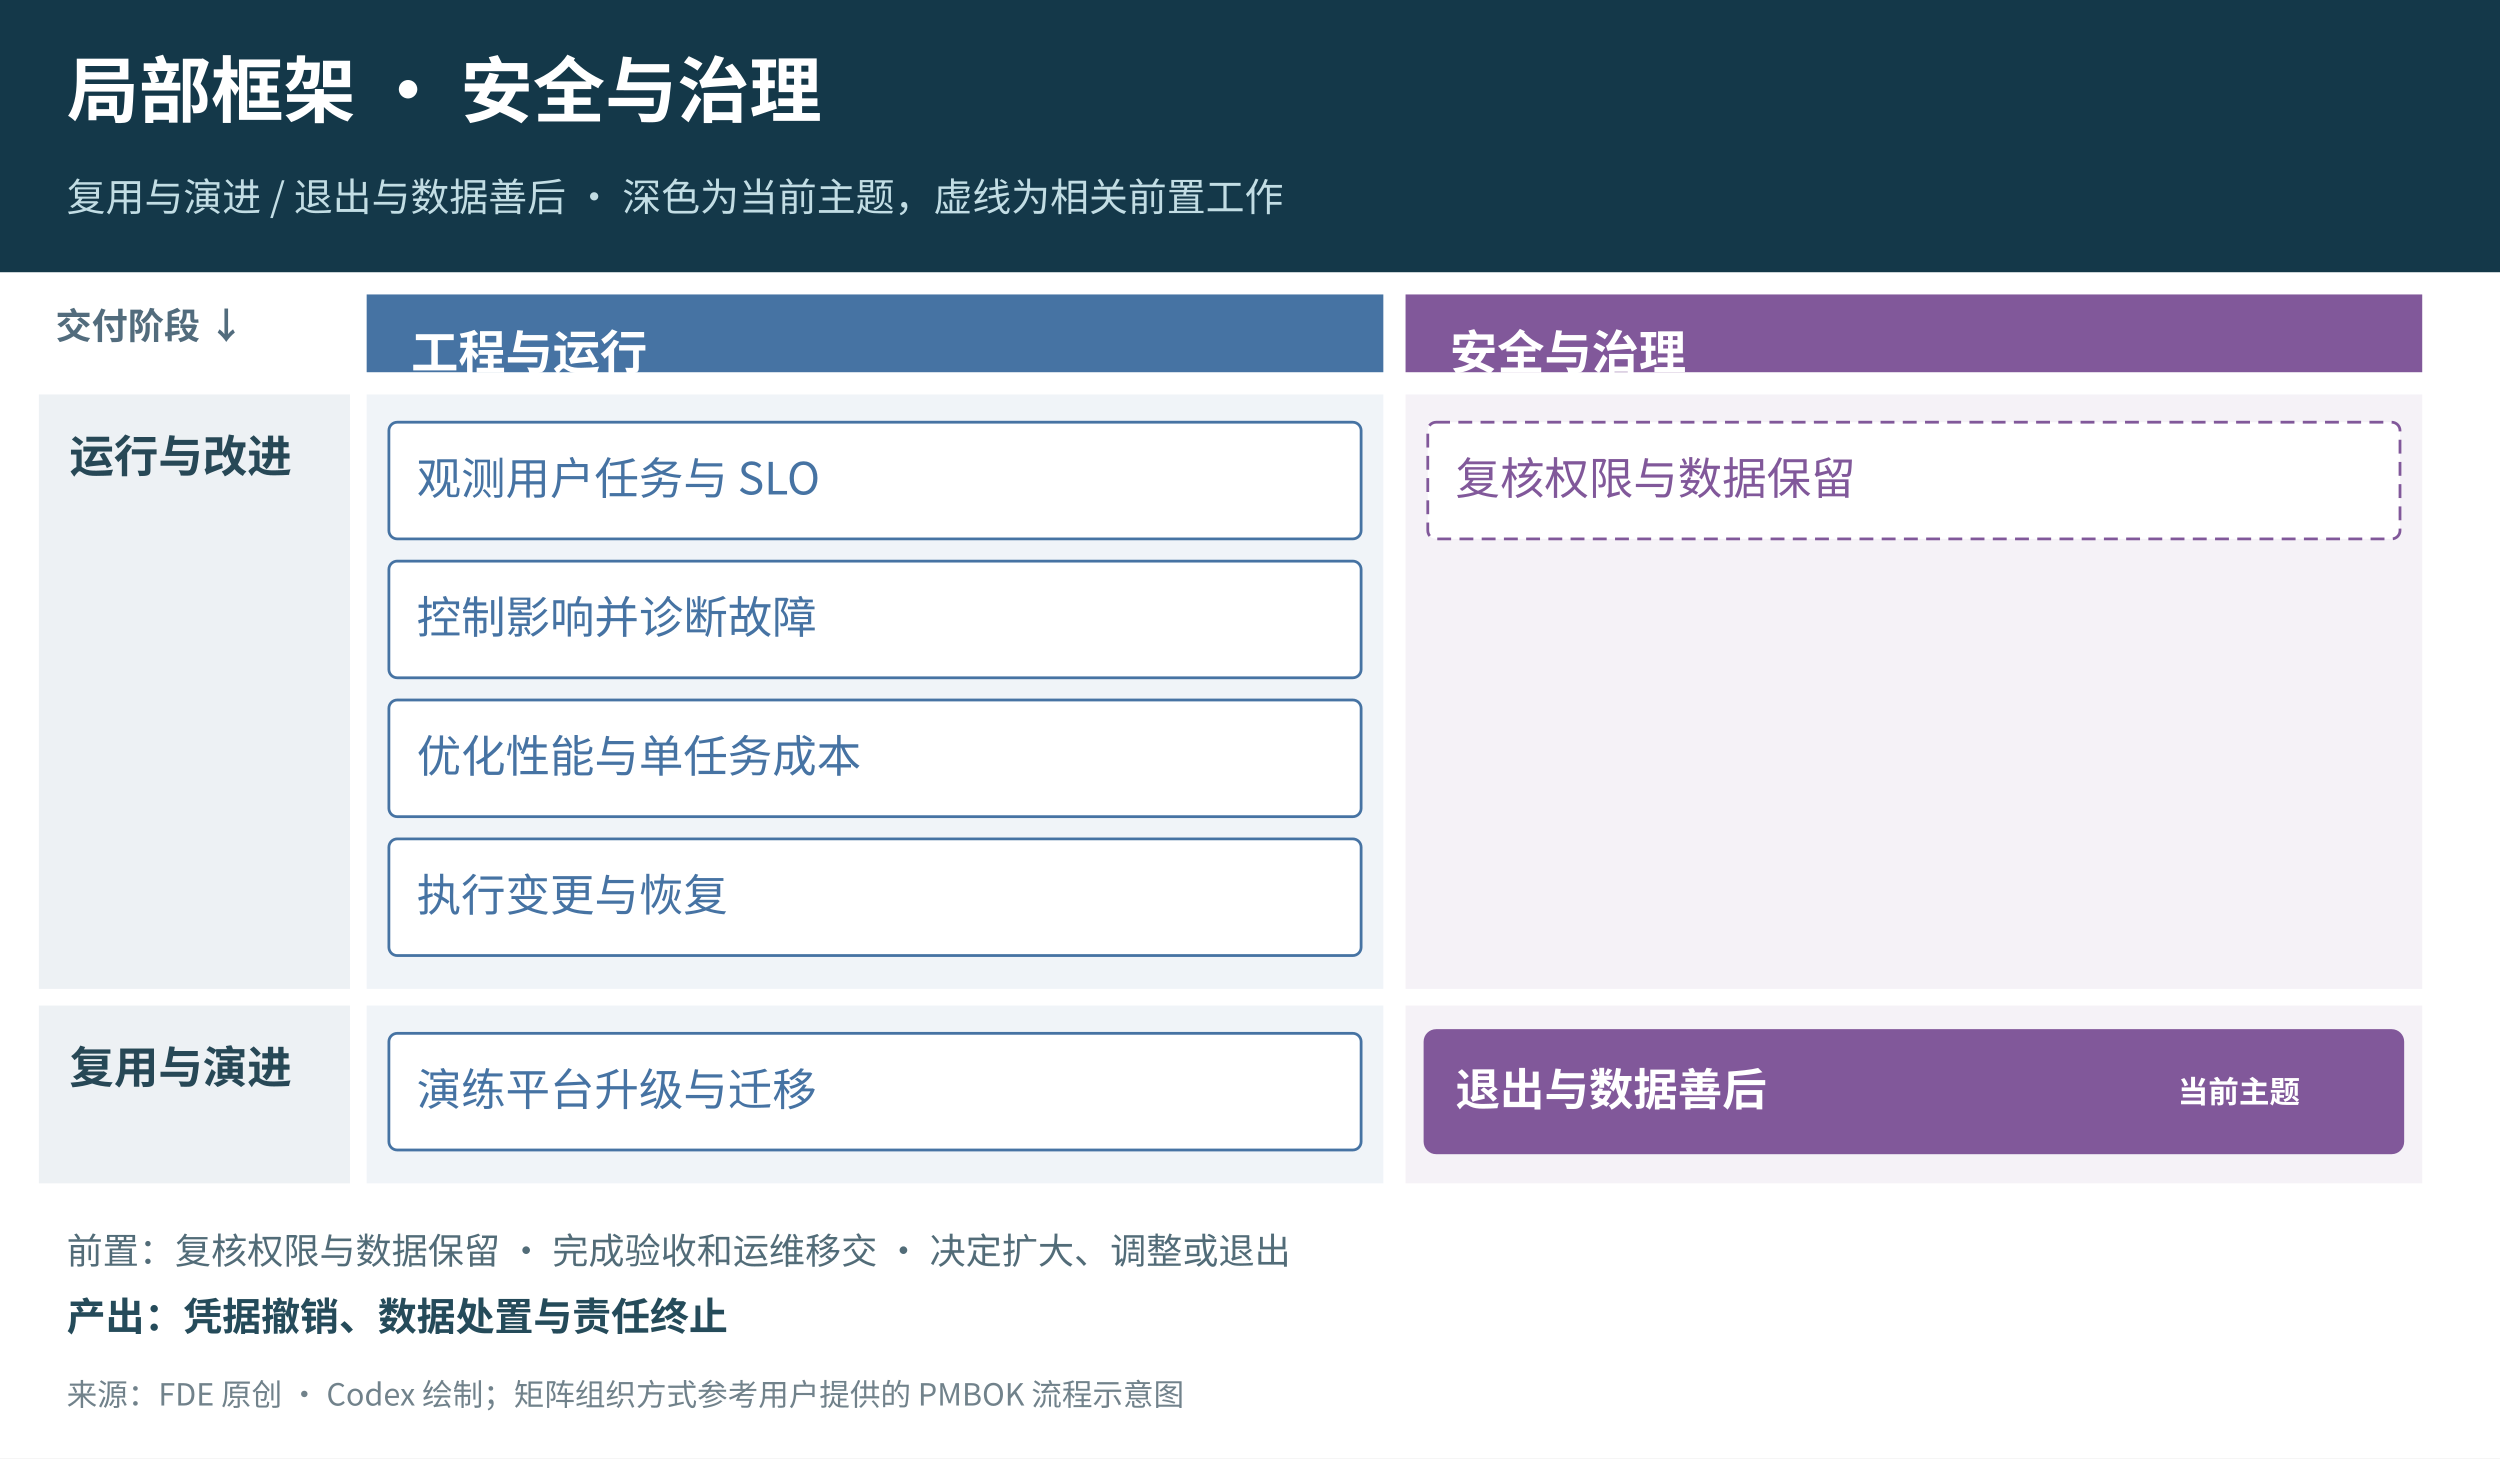
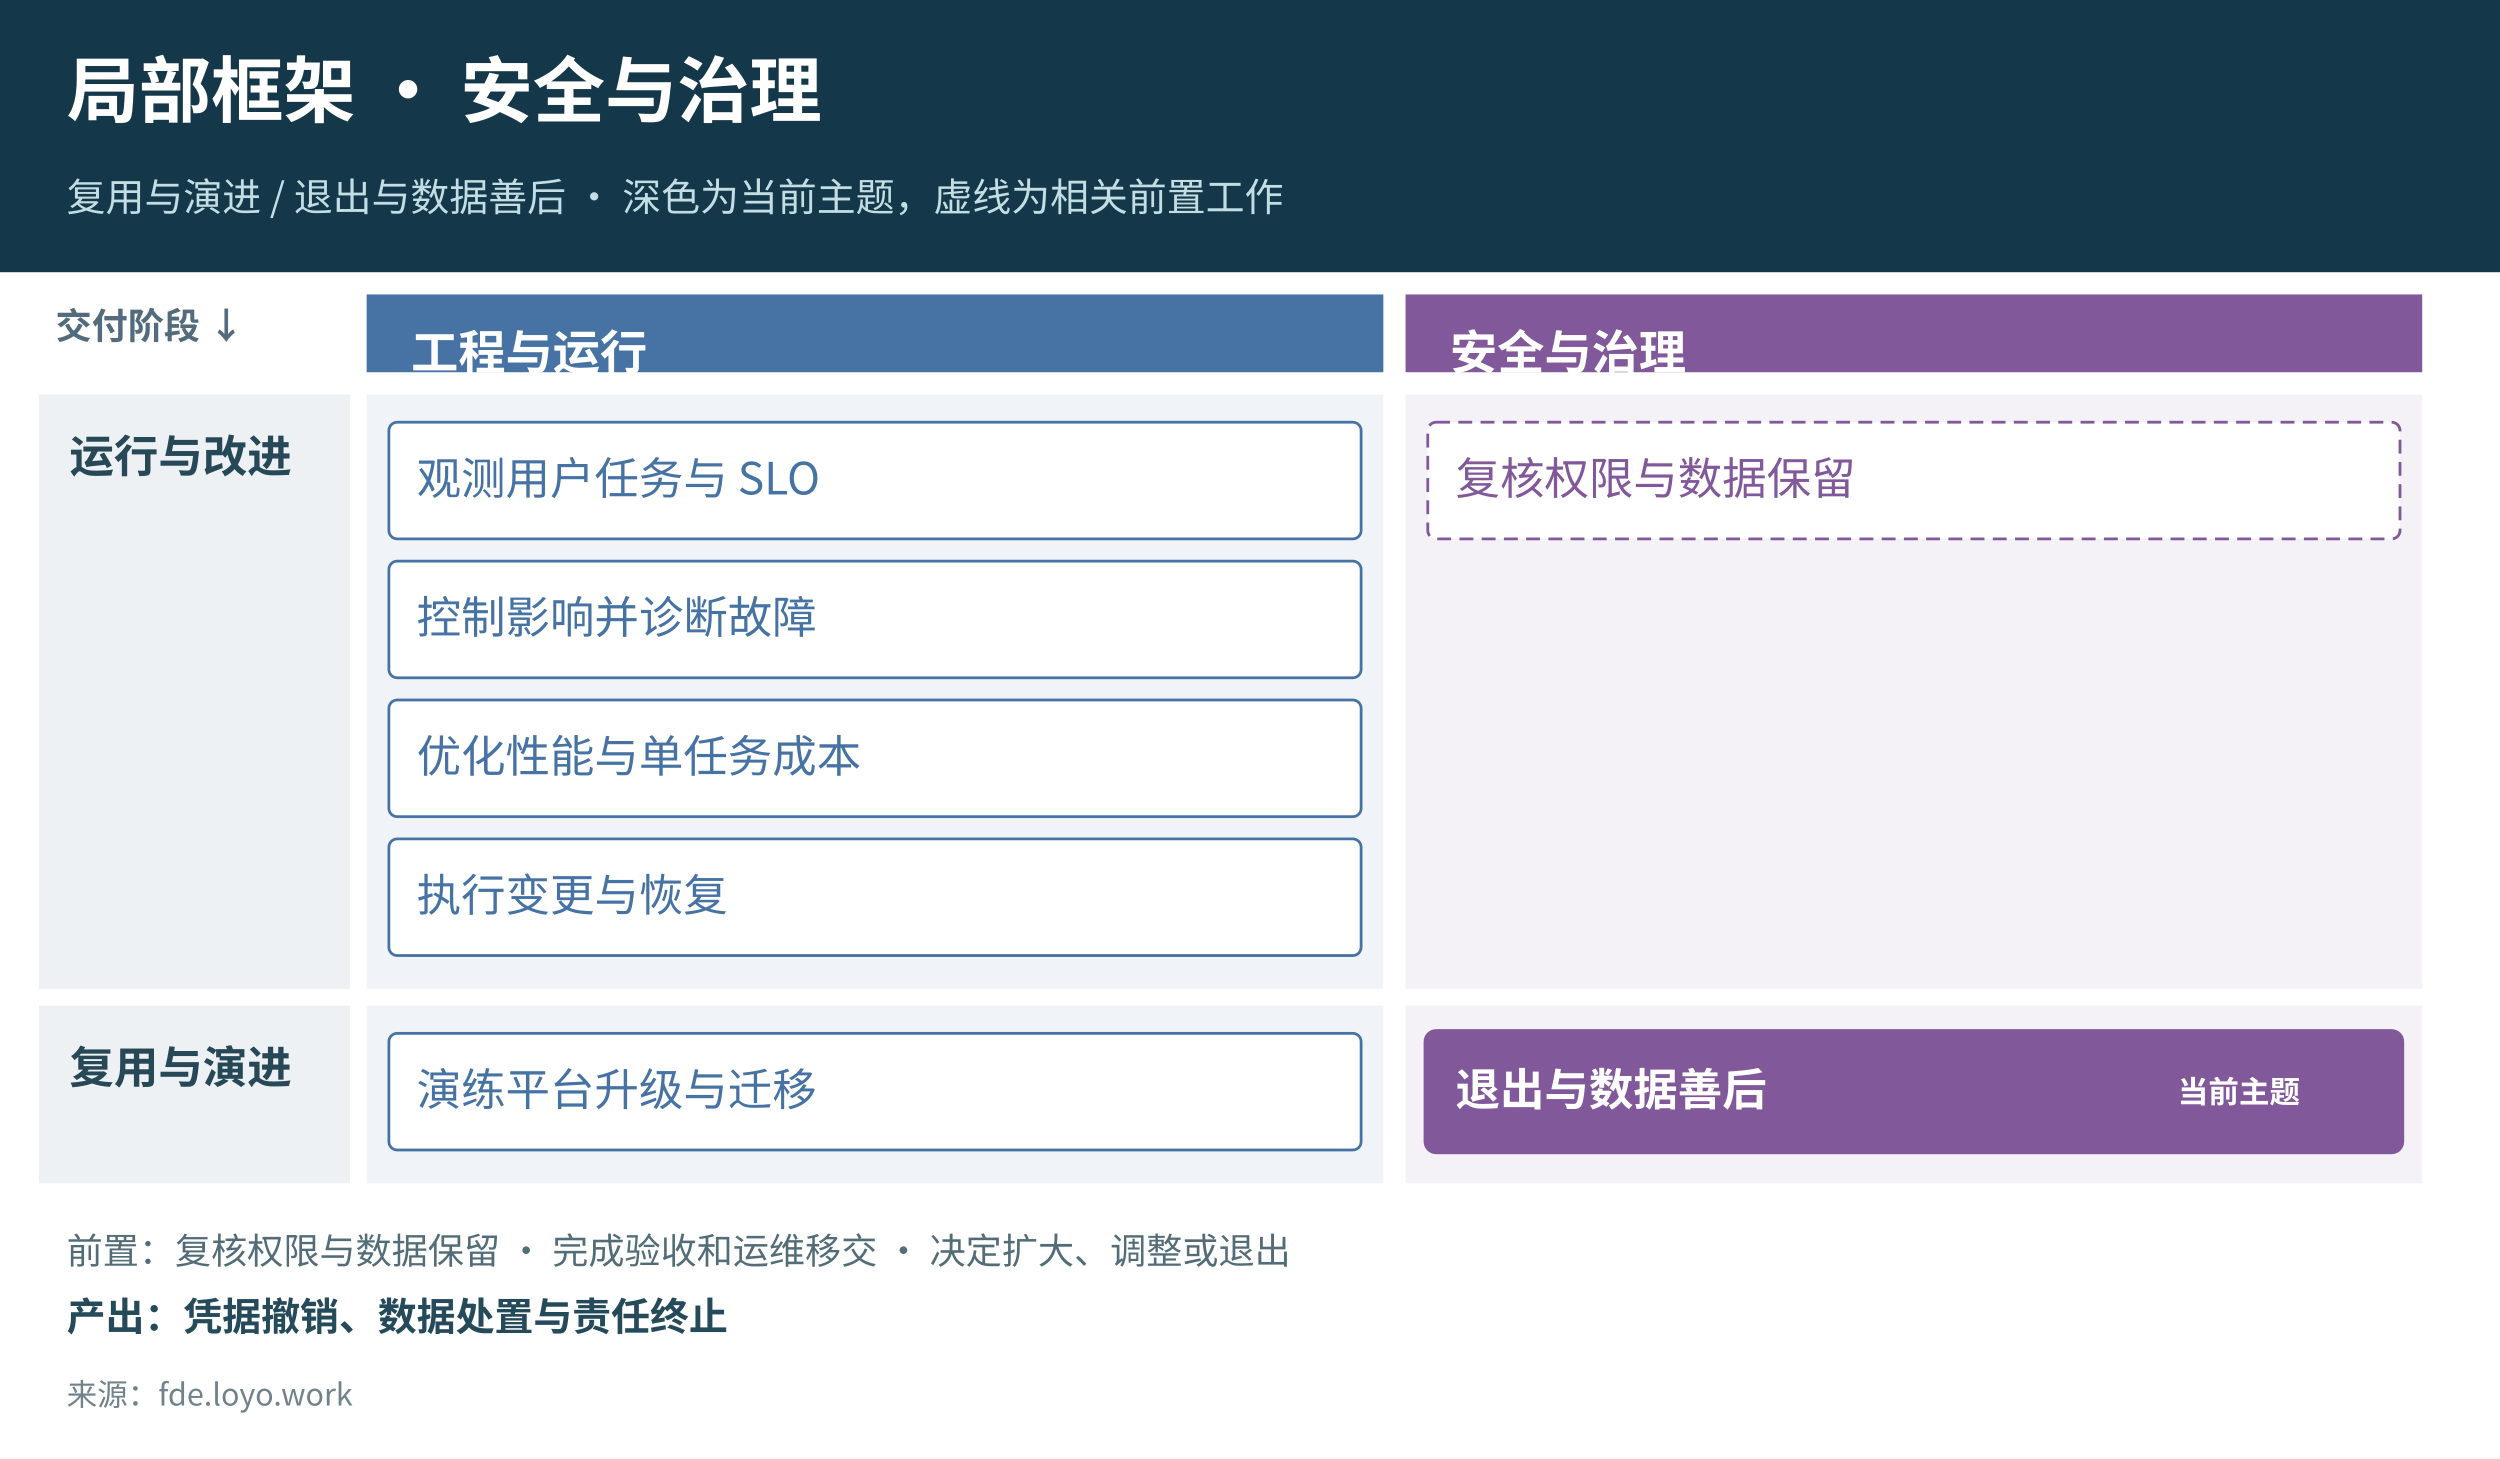
<svg xmlns="http://www.w3.org/2000/svg" viewBox="0 0 900 525" role="img" aria-labelledby="title desc">
  <rect width="900" height="525" fill="#fff" />
  <g font-family="PingFang SC,Microsoft YaHei,Noto Sans CJK SC,sans-serif">
    <rect width="900" height="98" fill="#143849" />
    <text x="24" y="42" font-size="26" fill="#fff" font-weight="700">局部框架 · 安全与治理</text>
    <text x="24" y="76" font-size="14" fill="#c2dde4" font-weight="400">复用与演进 / 退出与数据善后 · 深色为当前主题，虚线为相关前置工作</text>
    <text x="20" y="122" font-size="13" fill="#526c7d" font-weight="600">交付阶段 ↓</text>
    <rect x="132" y="106" width="366" height="28" fill="#4673a3" />
    <text x="148" y="133" font-size="17" fill="white" font-weight="650">工程与运行</text>
    <rect x="506" y="106" width="366" height="28" fill="#81589a" />
    <text x="522" y="133" font-size="17" fill="white" font-weight="650">安全与治理</text>
    <rect x="14" y="142" width="112" height="214" fill="#edf1f4" />
    <text x="25" y="170" font-size="16" fill="#274856" font-weight="650">运行与改进</text>
    <rect x="132" y="142" width="366" height="214" fill="#f0f4f8" />
    <a href="/docs/observability/#context-slo" aria-label="观测用户任务与 SLO">
      <g data-process="slo" data-current="false">
        <rect x="140" y="152" width="350" height="42" rx="3" fill="#fff" stroke="#4673a3" stroke-width="1" />
        <text x="150" y="178" font-size="16" fill="#4673a3" font-weight="500">观测用户任务与 SLO</text>
      </g>
    </a>
    <a href="/docs/troubleshooting-method/#context-incident" aria-label="控制影响并诊断故障">
      <g data-process="incident" data-current="false">
        <rect x="140" y="202" width="350" height="42" rx="3" fill="#fff" stroke="#4673a3" stroke-width="1" />
        <text x="150" y="228" font-size="16" fill="#4673a3" font-weight="500">控制影响并诊断故障</text>
      </g>
    </a>
    <a href="/docs/performance-cost/#context-cost-performance" aria-label="优化性能与单任务成本">
      <g data-process="cost-performance" data-current="false">
        <rect x="140" y="252" width="350" height="42" rx="3" fill="#fff" stroke="#4673a3" stroke-width="1" />
        <text x="150" y="278" font-size="16" fill="#4673a3" font-weight="500">优化性能与单任务成本</text>
      </g>
    </a>
    <a href="/docs/operations-and-change/#context-operations" aria-label="执行变更与恢复">
      <g data-process="operations" data-current="false">
        <rect x="140" y="302" width="350" height="42" rx="3" fill="#fff" stroke="#4673a3" stroke-width="1" />
        <text x="150" y="328" font-size="16" fill="#4673a3" font-weight="500">执行变更与恢复</text>
      </g>
    </a>
    <rect x="506" y="142" width="366" height="214" fill="#f5f2f7" />
    <a href="/docs/data-privacy/#context-access-review" aria-label="复核权限与数据保留">
      <g data-process="access-review" data-current="false">
        <rect x="514" y="152" width="350" height="42" rx="3" fill="#fff" stroke="#81589a" stroke-width="1" stroke-dasharray="5 3" />
        <text x="524" y="178" font-size="16" fill="#81589a" font-weight="500">复核权限与数据保留</text>
      </g>
    </a>
    <rect x="14" y="362" width="112" height="64" fill="#edf1f4" />
    <text x="25" y="390" font-size="16" fill="#274856" font-weight="650">复用与演进</text>
    <rect x="132" y="362" width="366" height="64" fill="#f0f4f8" />
    <a href="/docs/deployment-platform/#context-platform-upgrade" aria-label="演练平台升级与迁移">
      <g data-process="platform-upgrade" data-current="false">
        <rect x="140" y="372" width="350" height="42" rx="3" fill="#fff" stroke="#4673a3" stroke-width="1" />
        <text x="150" y="398" font-size="16" fill="#4673a3" font-weight="500">演练平台升级与迁移</text>
      </g>
    </a>
    <rect x="506" y="362" width="366" height="64" fill="#f5f2f7" />
    <a href="/docs/solution-exit/#context-exit" aria-label="退出与数据善后">
      <g data-process="exit" data-current="true">
        <rect x="514" y="372" width="350" height="42" rx="3" fill="#81589a" stroke="#81589a" stroke-width="3" />
        <text x="524" y="398" font-size="16" fill="#fff" font-weight="700">退出与数据善后</text>
        <text x="784" y="397" font-size="11" fill="#fff" font-weight="700">当前主题</text>
      </g>
    </a>
    <text x="24" y="455" font-size="13" fill="#526c78" font-weight="400">前置：复核权限与数据保留 · 完成验收和运维移交 · 决定扩大、调整或退出</text>
    <text x="24" y="479" font-size="14" fill="#254b5a" font-weight="650">产出：凭据撤销、数据处置与责任终止</text>
-     <text x="24" y="506" font-size="11" fill="#71828b" font-weight="400">来源：FDE 原创 · Codex 绘制；矩阵组织方式参考用户提供的 PMBOK 流程示意图</text>
+     <text x="24" y="506" font-size="11" fill="#71828b" font-weight="400">来源：fde.loyo.work</text>
  </g>
</svg>
